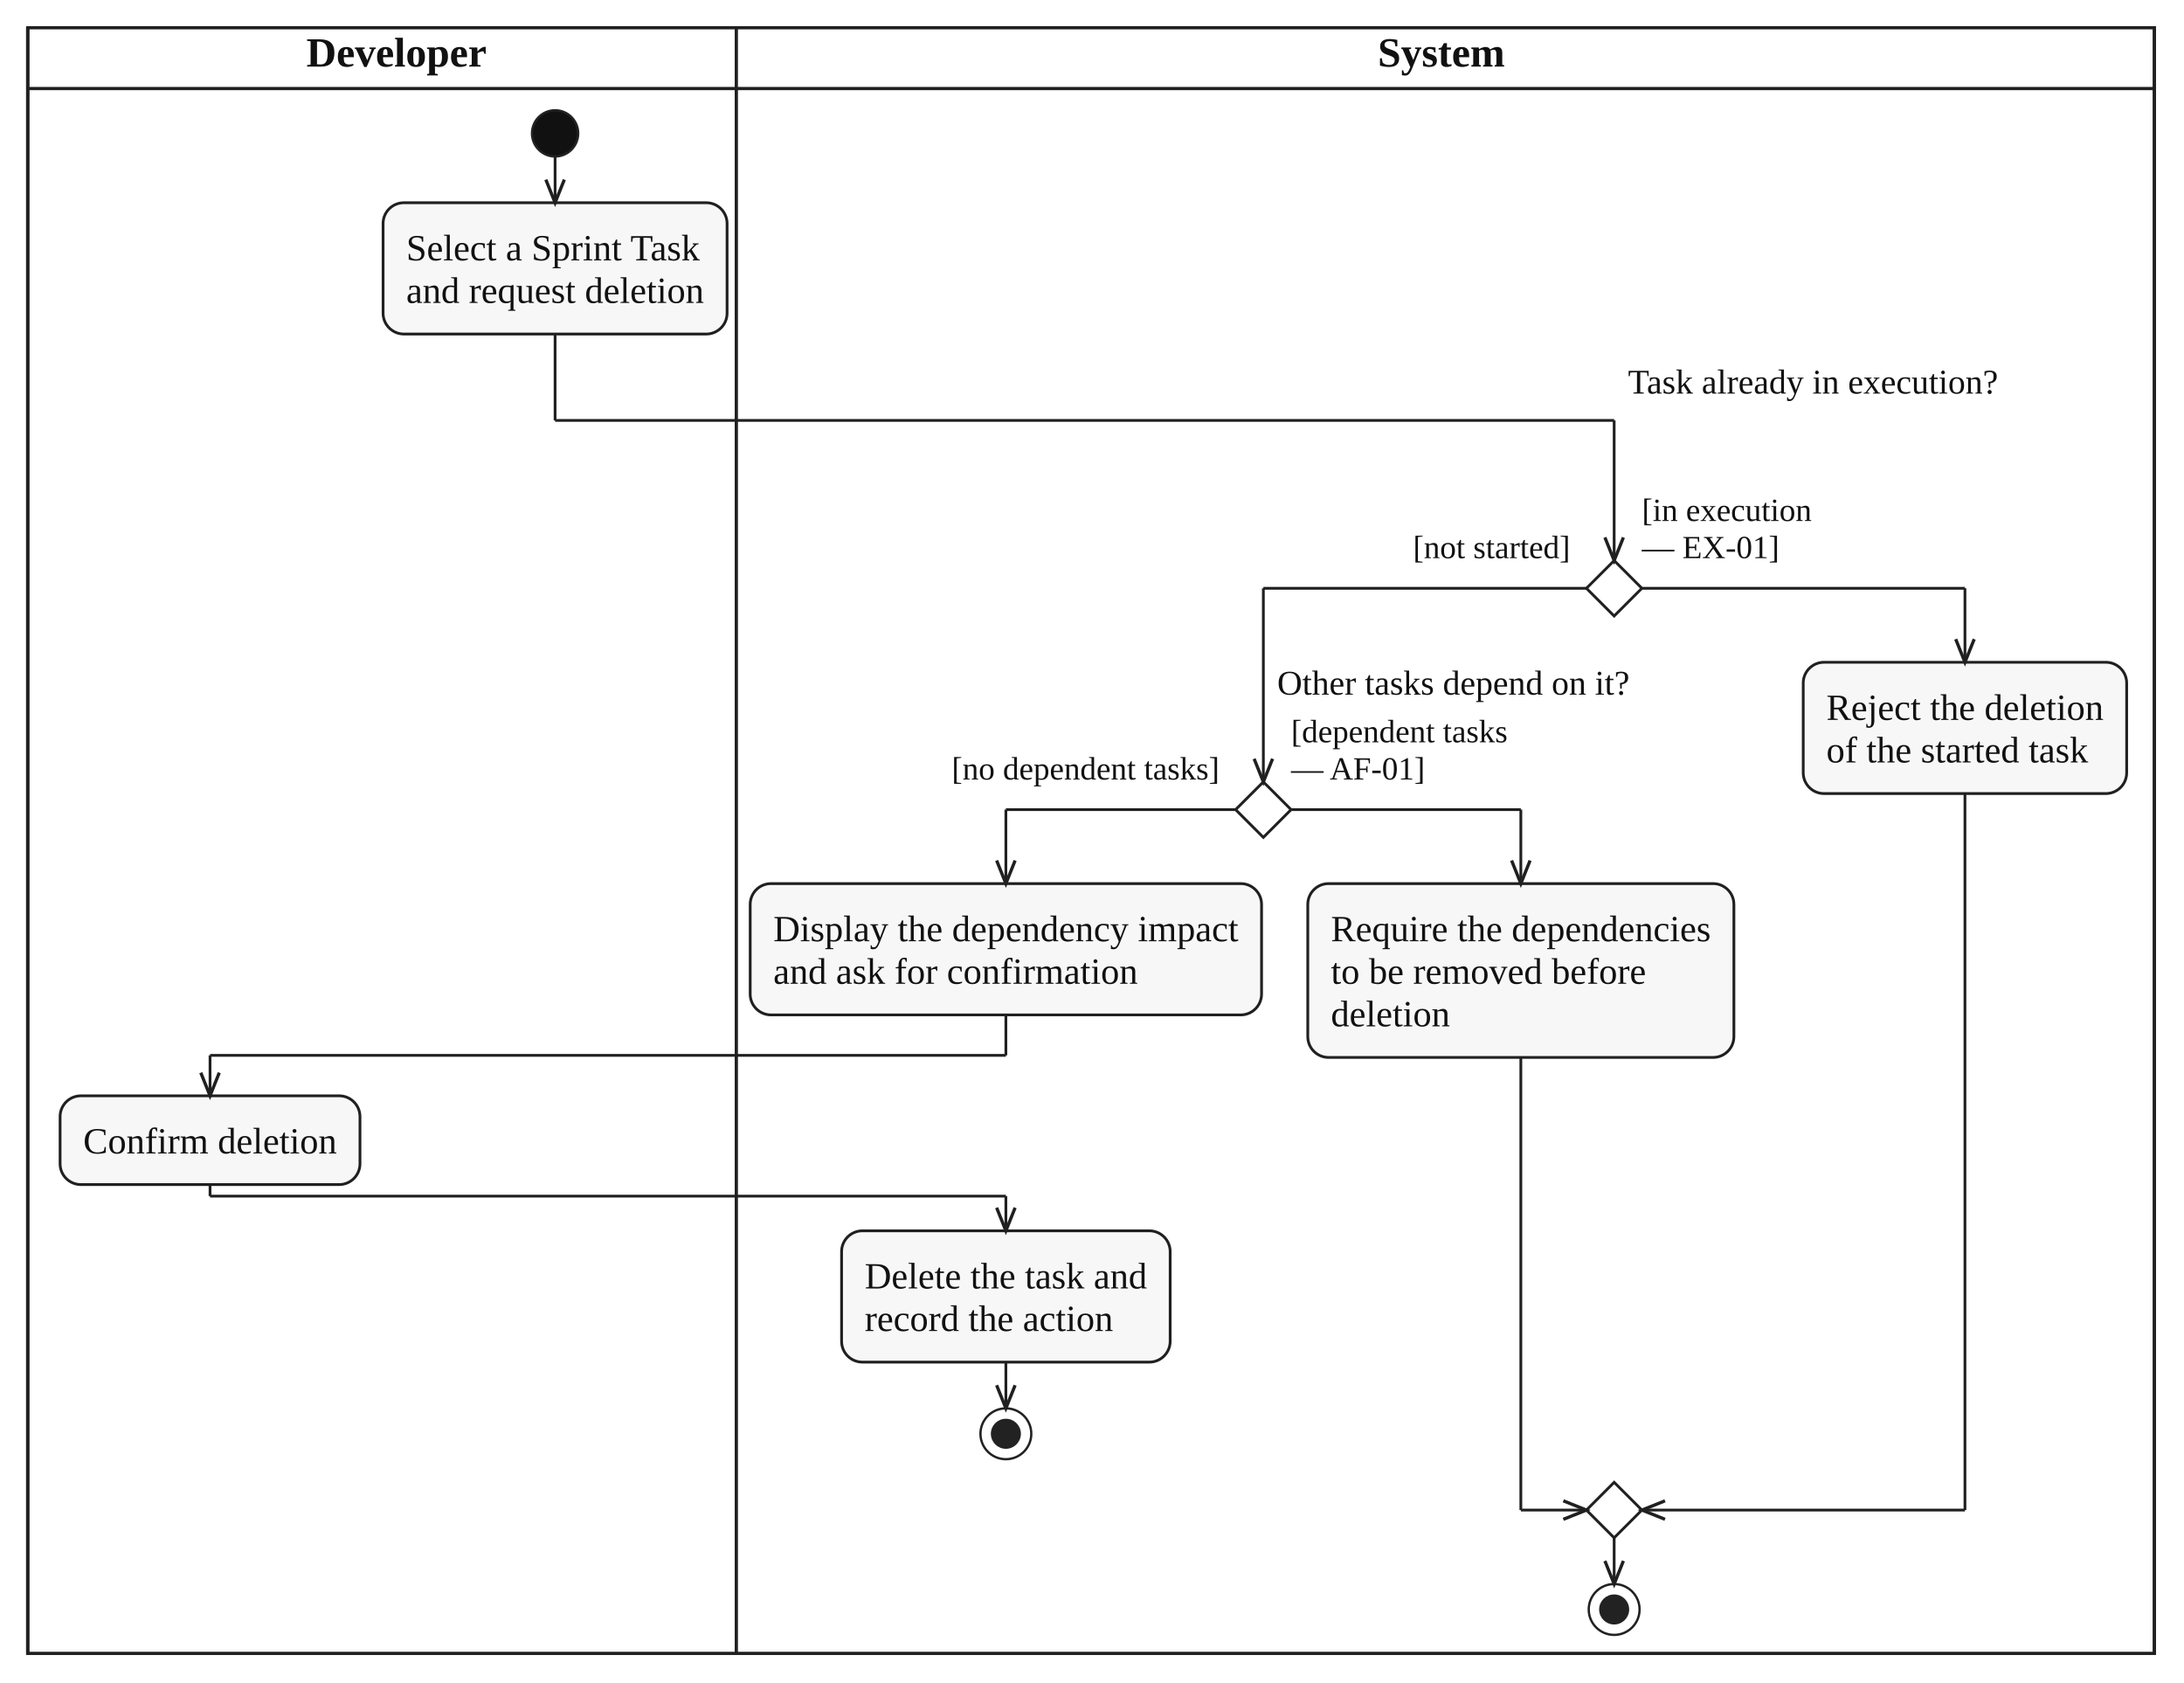
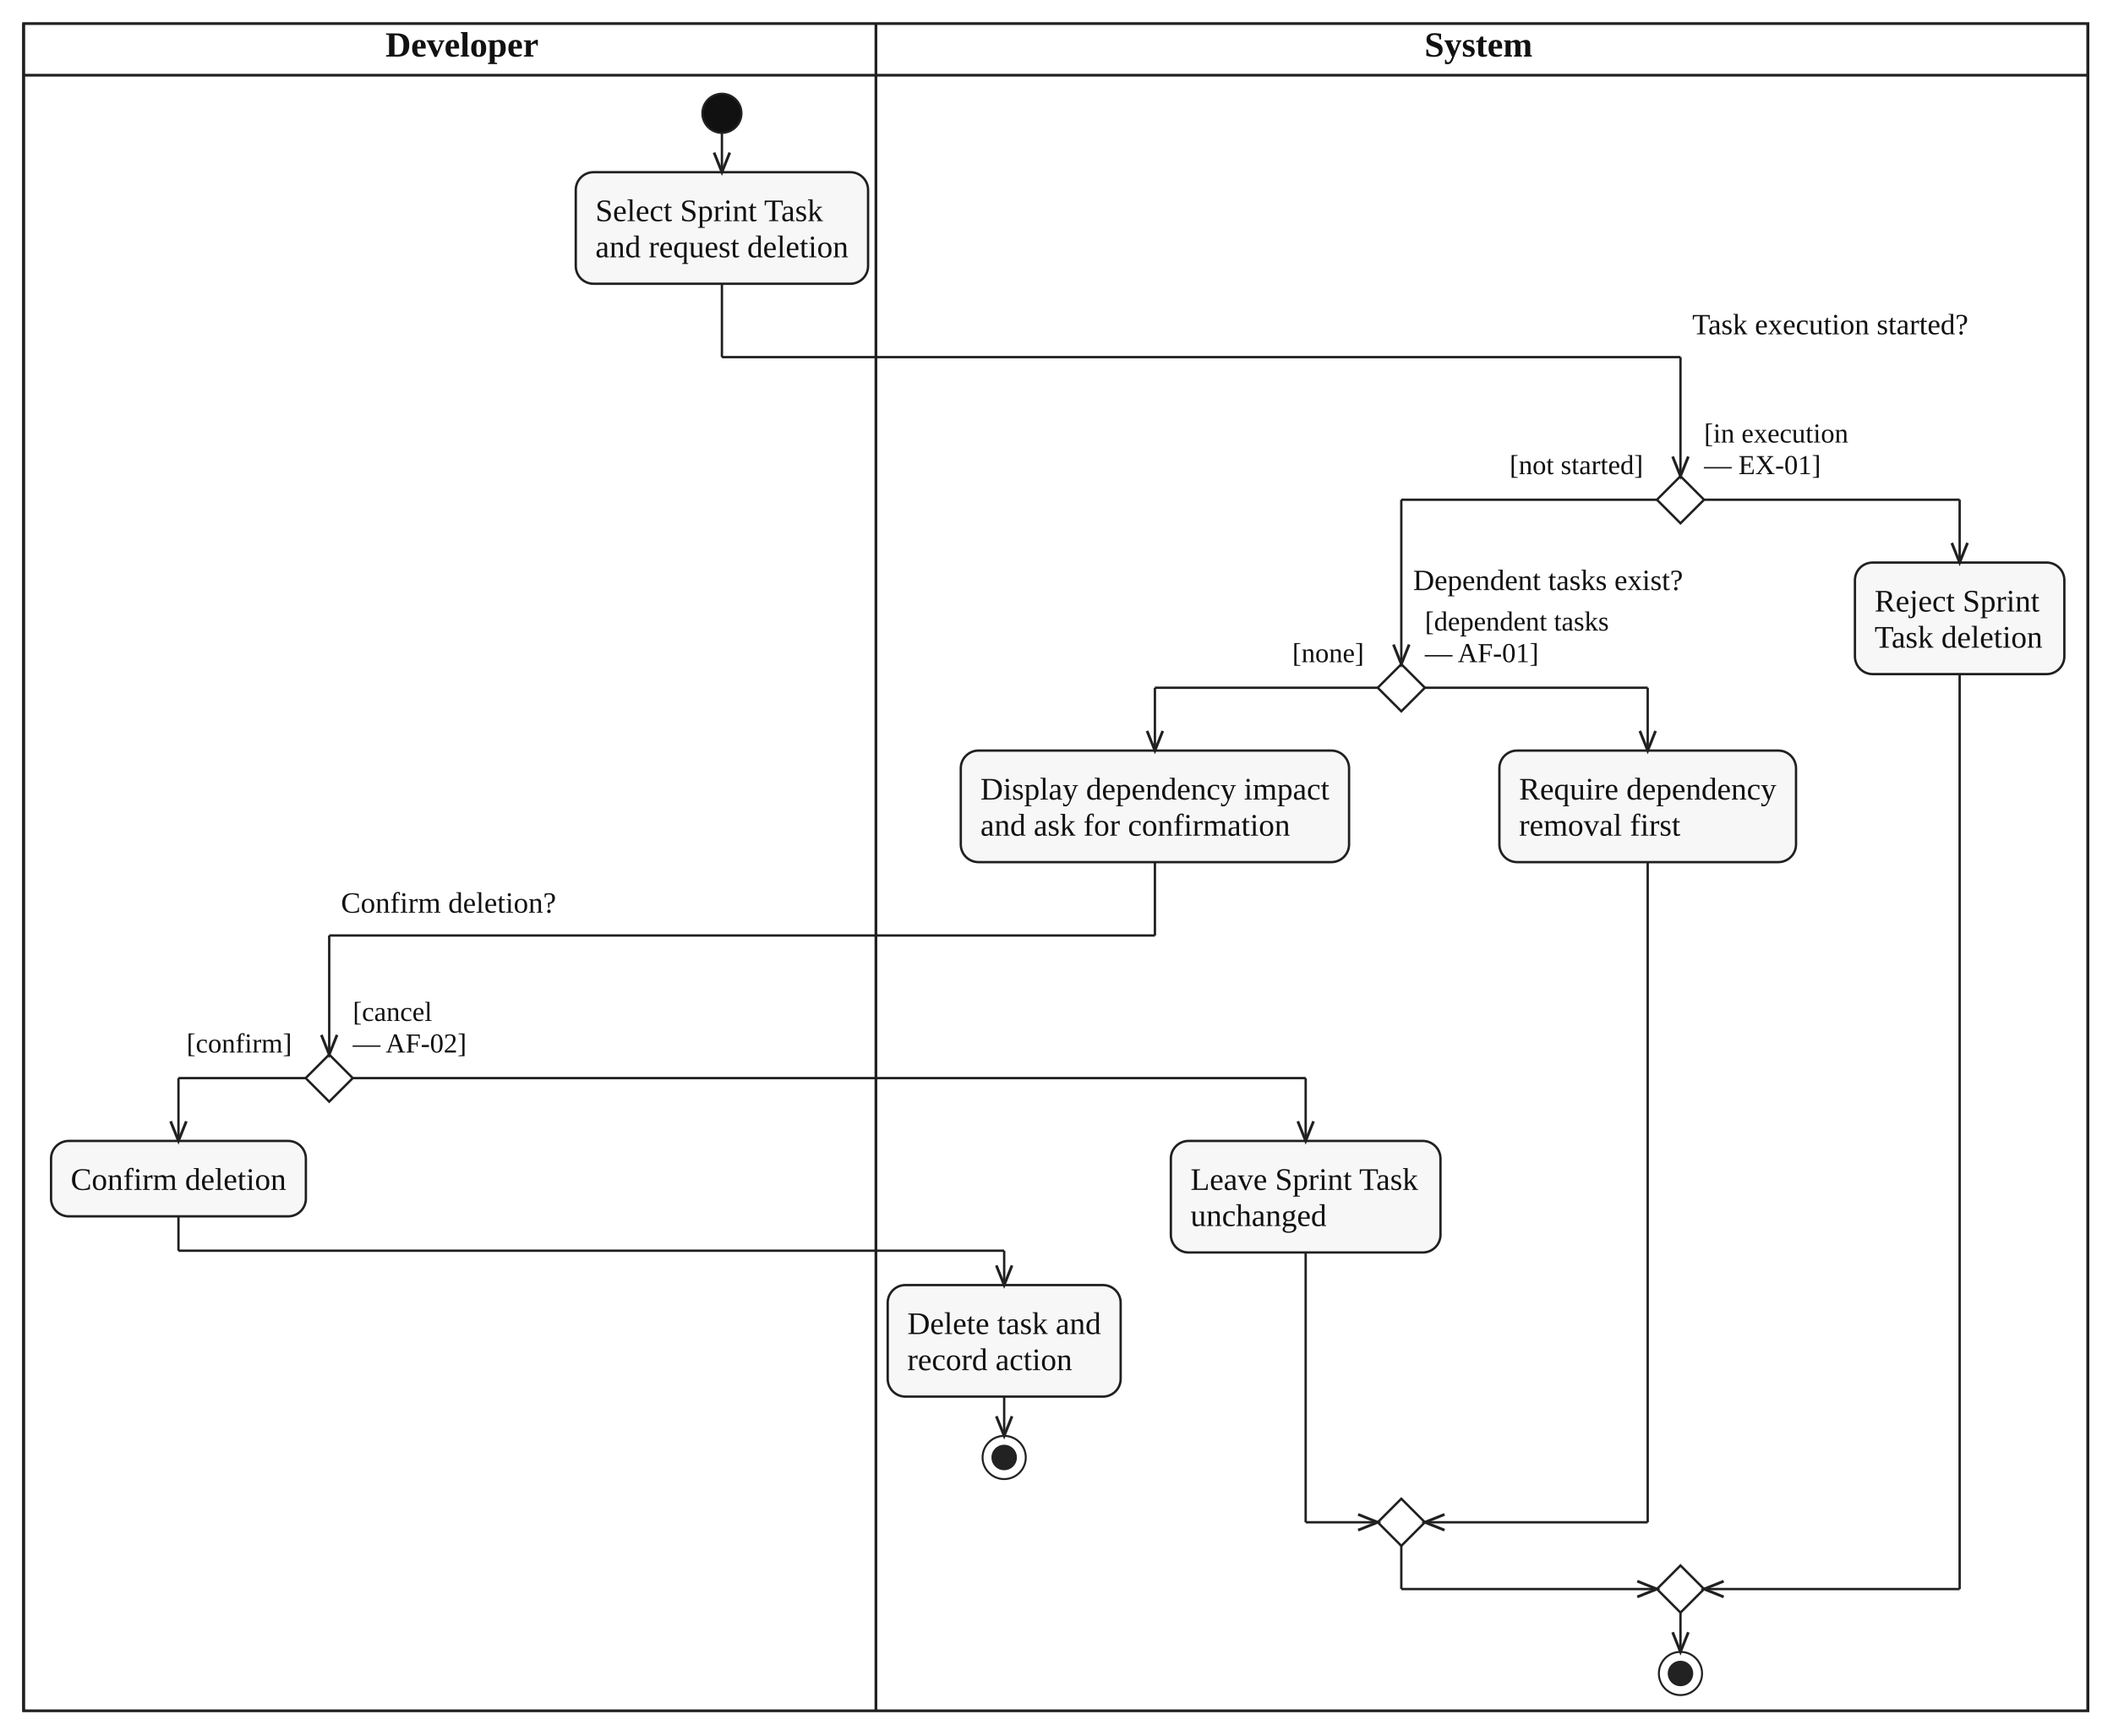
- <svg xmlns="http://www.w3.org/2000/svg" contentStyleType="text/css" height="728px" preserveAspectRatio="none" style="width:945px;height:728px;background:#FFFFFF;" version="1.1" viewBox="-5 0.394 945 728" width="945px" zoomAndPan="magnify" data-pres-formatted="1">
-   <rect id="pres-background" x="-5" y="0.394" width="945" height="728" fill="#FFFFFF" stroke="none" />
+ <svg xmlns="http://www.w3.org/2000/svg" contentStyleType="text/css" height="884px" preserveAspectRatio="none" style="width:1076px;height:884px;background:#FFFFFF;" version="1.1" viewBox="-5 0.394 1076 884" width="1076px" zoomAndPan="magnify" data-pres-formatted="1">
+   <rect id="pres-background" x="-5" y="0.394" width="1076" height="884" fill="#FFFFFF" stroke="none" />
  <defs />
  <g>
-     <rect fill="#FFFFFF" height="30.698" style="stroke:#FFFFFF;stroke-width:1.0;" width="905.445" x="15" y="12.394" />
-     <ellipse cx="235.18" cy="58.092" fill="#111111" rx="10" ry="10" style="stroke:#222222;stroke-width:1.0;" />
-     <rect fill="#F7F7F7" height="56.797" rx="9" ry="9" style="stroke:#202020;stroke-width:1.2;" width="148.844" x="160.758" y="88.092" />
-     <text fill="#111111" font-family="Times New Roman" font-size="16" lengthAdjust="spacing" textLength="128.414" x="170.758" y="113.029">Select a Sprint Task</text>
-     <text fill="#111111" font-family="Times New Roman" font-size="16" lengthAdjust="spacing" textLength="128.844" x="170.758" y="131.428">and request deletion</text>
-     <rect fill="#F7F7F7" height="38.398" rx="9" ry="9" style="stroke:#202020;stroke-width:1.2;" width="129.758" x="21" y="474.418" />
-     <text fill="#111111" font-family="Times New Roman" font-size="16" lengthAdjust="spacing" textLength="109.758" x="31" y="499.356">Confirm deletion</text>
-     <line style="stroke:#202020;stroke-width:1.4;" x1="7" x2="7" y1="12.394" y2="715.614" />
-     <polygon fill="#FFFFFF" points="693.432,242.876,705.432,254.876,693.432,266.876,681.432,254.876,693.432,242.876" style="stroke:#202020;stroke-width:1.2;" />
-     <text fill="#111111" font-family="Times New Roman" font-size="15" lengthAdjust="spacing" textLength="161.177" x="699.432" y="170.637">Task already in execution?</text>
-     <text fill="#111111" font-family="Times New Roman" font-size="15" lengthAdjust="spacing" textLength="3.75" x="699.432" y="187.886"> </text>
-     <text fill="#111111" font-family="Times New Roman" font-size="15" lengthAdjust="spacing" textLength="3.75" x="699.432" y="205.134"> </text>
-     <text fill="#111111" font-family="Times New Roman" font-size="15" lengthAdjust="spacing" textLength="3.75" x="699.432" y="222.383"> </text>
-     <text fill="#111111" font-family="Times New Roman" font-size="15" lengthAdjust="spacing" textLength="3.75" x="699.432" y="239.631"> </text>
-     <text fill="#111111" font-family="Times New Roman" font-size="14" lengthAdjust="spacing" textLength="75.031" x="606.4" y="241.848">[not started]  </text>
-     <text fill="#111111" font-family="Times New Roman" font-size="6" lengthAdjust="spacing" textLength="1.5" x="606.4" y="250.477"> </text>
-     <text fill="#111111" font-family="Times New Roman" font-size="14" lengthAdjust="spacing" textLength="80.473" x="705.432" y="225.749">  [in execution</text>
-     <text fill="#111111" font-family="Times New Roman" font-size="14" lengthAdjust="spacing" textLength="66.486" x="705.432" y="241.848">  — EX-01]</text>
-     <text fill="#111111" font-family="Times New Roman" font-size="6" lengthAdjust="spacing" textLength="1.5" x="705.432" y="250.477"> </text>
-     <polygon fill="#FFFFFF" points="541.644,338.622,553.644,350.622,541.644,362.622,529.644,350.622,541.644,338.622" style="stroke:#202020;stroke-width:1.2;" />
-     <text fill="#111111" font-family="Times New Roman" font-size="15" lengthAdjust="spacing" textLength="152.461" x="547.644" y="300.88">Other tasks depend on it?</text>
-     <text fill="#111111" font-family="Times New Roman" font-size="15" lengthAdjust="spacing" textLength="3.75" x="547.644" y="318.128"> </text>
-     <text fill="#111111" font-family="Times New Roman" font-size="15" lengthAdjust="spacing" textLength="3.75" x="547.644" y="335.377"> </text>
-     <text fill="#111111" font-family="Times New Roman" font-size="14" lengthAdjust="spacing" textLength="122.856" x="406.789" y="337.593">[no dependent tasks]  </text>
-     <text fill="#111111" font-family="Times New Roman" font-size="6" lengthAdjust="spacing" textLength="1.5" x="406.789" y="346.223"> </text>
-     <text fill="#111111" font-family="Times New Roman" font-size="14" lengthAdjust="spacing" textLength="100.693" x="553.644" y="321.495">  [dependent tasks</text>
-     <text fill="#111111" font-family="Times New Roman" font-size="14" lengthAdjust="spacing" textLength="65.721" x="553.644" y="337.593">  — AF-01]</text>
-     <text fill="#111111" font-family="Times New Roman" font-size="6" lengthAdjust="spacing" textLength="1.5" x="553.644" y="346.223"> </text>
-     <rect fill="#F7F7F7" height="56.797" rx="9" ry="9" style="stroke:#202020;stroke-width:1.2;" width="221.266" x="319.602" y="382.622" />
-     <text fill="#111111" font-family="Times New Roman" font-size="16" lengthAdjust="spacing" textLength="201.266" x="329.602" y="407.559">Display the dependency impact</text>
-     <text fill="#111111" font-family="Times New Roman" font-size="16" lengthAdjust="spacing" textLength="157.727" x="329.602" y="425.957">and ask for confirmation</text>
-     <rect fill="#F7F7F7" height="56.797" rx="9" ry="9" style="stroke:#202020;stroke-width:1.2;" width="142.172" x="359.148" y="532.817" />
-     <text fill="#111111" font-family="Times New Roman" font-size="16" lengthAdjust="spacing" textLength="122.172" x="369.148" y="557.754">Delete the task and</text>
-     <text fill="#111111" font-family="Times New Roman" font-size="16" lengthAdjust="spacing" textLength="107.5" x="369.148" y="576.153">record the action</text>
-     <ellipse cx="430.234" cy="620.614" fill="none" rx="11" ry="11" style="stroke:#222222;stroke-width:1.0;" />
-     <ellipse cx="430.234" cy="620.614" fill="#222222" rx="6" ry="6" style="stroke:#222222;stroke-width:1.0;" />
-     <rect fill="#F7F7F7" height="75.195" rx="9" ry="9" style="stroke:#202020;stroke-width:1.2;" width="184.375" x="560.867" y="382.622" />
-     <text fill="#111111" font-family="Times New Roman" font-size="16" lengthAdjust="spacing" textLength="164.375" x="570.867" y="407.559">Require the dependencies</text>
-     <text fill="#111111" font-family="Times New Roman" font-size="16" lengthAdjust="spacing" textLength="136.383" x="570.867" y="425.957">to be removed before</text>
-     <text fill="#111111" font-family="Times New Roman" font-size="16" lengthAdjust="spacing" textLength="51.539" x="570.867" y="444.356">deletion</text>
-     <rect fill="#F7F7F7" height="56.797" rx="9" ry="9" style="stroke:#202020;stroke-width:1.2;" width="139.953" x="775.242" y="286.876" />
-     <text fill="#111111" font-family="Times New Roman" font-size="16" lengthAdjust="spacing" textLength="119.953" x="785.242" y="311.813">Reject the deletion</text>
-     <text fill="#111111" font-family="Times New Roman" font-size="16" lengthAdjust="spacing" textLength="113.297" x="785.242" y="330.212">of the started task</text>
-     <polygon fill="#FFFFFF" points="693.432,641.614,705.432,653.614,693.432,665.614,681.432,653.614,693.432,641.614" style="stroke:#202020;stroke-width:1.2;" />
-     <ellipse cx="693.432" cy="696.614" fill="none" rx="11" ry="11" style="stroke:#222222;stroke-width:1.0;" />
-     <ellipse cx="693.432" cy="696.614" fill="#222222" rx="6" ry="6" style="stroke:#222222;stroke-width:1.0;" />
-     <line style="stroke:#202020;stroke-width:1.4;" x1="313.602" x2="313.602" y1="12.394" y2="715.614" />
-     <line style="stroke:#202020;stroke-width:1.4;" x1="927.195" x2="927.195" y1="12.394" y2="715.614" />
-     <line style="stroke:#202020;stroke-width:1.2;" x1="235.18" x2="235.18" y1="68.092" y2="88.092" />
-     <polyline points="231.18,78.092 235.18,88.092 239.18,78.092" fill="none" stroke="#202020" stroke-width="1.4" stroke-linejoin="miter" stroke-linecap="butt" class="open-arrowhead" />
-     <line style="stroke:#202020;stroke-width:1.2;" x1="430.234" x2="430.234" y1="589.614" y2="609.614" />
-     <polyline points="426.234,599.614 430.234,609.614 434.234,599.614" fill="none" stroke="#202020" stroke-width="1.4" stroke-linejoin="miter" stroke-linecap="butt" class="open-arrowhead" />
-     <line style="stroke:#202020;stroke-width:1.2;" x1="529.644" x2="430.234" y1="350.622" y2="350.622" />
-     <line style="stroke:#202020;stroke-width:1.2;" x1="430.234" x2="430.234" y1="350.622" y2="382.622" />
-     <polyline points="426.234,372.622 430.234,382.622 434.234,372.622" fill="none" stroke="#202020" stroke-width="1.4" stroke-linejoin="miter" stroke-linecap="butt" class="open-arrowhead" />
-     <line style="stroke:#202020;stroke-width:1.2;" x1="553.644" x2="653.055" y1="350.622" y2="350.622" />
-     <line style="stroke:#202020;stroke-width:1.2;" x1="653.055" x2="653.055" y1="350.622" y2="382.622" />
-     <polyline points="649.055,372.622 653.055,382.622 657.055,372.622" fill="none" stroke="#202020" stroke-width="1.4" stroke-linejoin="miter" stroke-linecap="butt" class="open-arrowhead" />
-     <line style="stroke:#202020;stroke-width:1.2;" x1="653.055" x2="653.055" y1="457.817" y2="653.614" />
-     <line style="stroke:#202020;stroke-width:1.2;" x1="653.055" x2="681.432" y1="653.614" y2="653.614" />
-     <polyline points="671.432,649.614 681.432,653.614 671.432,657.614" fill="none" stroke="#202020" stroke-width="1.4" stroke-linejoin="miter" stroke-linecap="butt" class="open-arrowhead" />
-     <line style="stroke:#202020;stroke-width:1.2;" x1="681.432" x2="541.644" y1="254.876" y2="254.876" />
-     <line style="stroke:#202020;stroke-width:1.2;" x1="541.644" x2="541.644" y1="254.876" y2="338.622" />
-     <polyline points="537.644,328.622 541.644,338.622 545.644,328.622" fill="none" stroke="#202020" stroke-width="1.4" stroke-linejoin="miter" stroke-linecap="butt" class="open-arrowhead" />
-     <line style="stroke:#202020;stroke-width:1.2;" x1="705.432" x2="845.219" y1="254.876" y2="254.876" />
-     <line style="stroke:#202020;stroke-width:1.2;" x1="845.219" x2="845.219" y1="254.876" y2="286.876" />
-     <polyline points="841.219,276.876 845.219,286.876 849.219,276.876" fill="none" stroke="#202020" stroke-width="1.4" stroke-linejoin="miter" stroke-linecap="butt" class="open-arrowhead" />
-     <line style="stroke:#202020;stroke-width:1.2;" x1="845.219" x2="845.219" y1="343.673" y2="653.614" />
-     <line style="stroke:#202020;stroke-width:1.2;" x1="845.219" x2="705.432" y1="653.614" y2="653.614" />
-     <polyline points="715.432,649.614 705.432,653.614 715.432,657.614" fill="none" stroke="#202020" stroke-width="1.4" stroke-linejoin="miter" stroke-linecap="butt" class="open-arrowhead" />
-     <line style="stroke:#202020;stroke-width:1.2;" x1="693.432" x2="693.432" y1="665.614" y2="685.614" />
-     <polyline points="689.432,675.614 693.432,685.614 697.432,675.614" fill="none" stroke="#202020" stroke-width="1.4" stroke-linejoin="miter" stroke-linecap="butt" class="open-arrowhead" />
-     <line style="stroke:#202020;stroke-width:1.2;" x1="430.234" x2="430.234" y1="439.418" y2="456.918" />
-     <line style="stroke:#202020;stroke-width:1.2;" x1="430.234" x2="85.879" y1="456.918" y2="456.918" />
-     <line style="stroke:#202020;stroke-width:1.2;" x1="85.879" x2="85.879" y1="456.918" y2="474.418" />
-     <polyline points="81.879,464.418 85.879,474.418 89.879,464.418" fill="none" stroke="#202020" stroke-width="1.4" stroke-linejoin="miter" stroke-linecap="butt" class="open-arrowhead" />
-     <line style="stroke:#202020;stroke-width:1.2;" x1="85.879" x2="85.879" y1="512.817" y2="517.817" />
-     <line style="stroke:#202020;stroke-width:1.2;" x1="85.879" x2="430.234" y1="517.817" y2="517.817" />
-     <line style="stroke:#202020;stroke-width:1.2;" x1="430.234" x2="430.234" y1="517.817" y2="532.817" />
-     <polyline points="426.234,522.817 430.234,532.817 434.234,522.817" fill="none" stroke="#202020" stroke-width="1.4" stroke-linejoin="miter" stroke-linecap="butt" class="open-arrowhead" />
-     <line style="stroke:#202020;stroke-width:1.2;" x1="235.18" x2="235.18" y1="144.889" y2="182.255" />
-     <line style="stroke:#202020;stroke-width:1.2;" x1="235.18" x2="693.432" y1="182.255" y2="182.255" />
-     <line style="stroke:#202020;stroke-width:1.2;" x1="693.432" x2="693.432" y1="182.255" y2="242.876" />
-     <polyline points="689.432,232.876 693.432,242.876 697.432,232.876" fill="none" stroke="#202020" stroke-width="1.4" stroke-linejoin="miter" stroke-linecap="butt" class="open-arrowhead" />
-     <text fill="#111111" font-family="Times New Roman" font-size="18" font-weight="bold" lengthAdjust="spacing" textLength="77.968" x="127.567" y="29.198">Developer</text>
-     <text fill="#111111" font-family="Times New Roman" font-size="7" font-weight="bold" lengthAdjust="spacing" textLength="1.75" x="123.067" y="39.627"> </text>
-     <text fill="#111111" font-family="Times New Roman" font-size="18" font-weight="bold" lengthAdjust="spacing" textLength="54.993" x="591.152" y="29.198">System</text>
-     <text fill="#111111" font-family="Times New Roman" font-size="7" font-weight="bold" lengthAdjust="spacing" textLength="1.75" x="586.652" y="39.627"> </text>
+     <rect fill="#FFFFFF" height="30.698" style="stroke:#FFFFFF;stroke-width:1.0;" width="1036.476" x="15" y="12.394" />
+     <ellipse cx="362.62" cy="58.092" fill="#111111" rx="10" ry="10" style="stroke:#222222;stroke-width:1.0;" />
+     <rect fill="#F7F7F7" height="56.797" rx="9" ry="9" style="stroke:#202020;stroke-width:1.2;" width="148.844" x="288.198" y="88.092" />
+     <text fill="#111111" font-family="Times New Roman" font-size="16" lengthAdjust="spacing" textLength="117.312" x="298.198" y="113.029">Select Sprint Task</text>
+     <text fill="#111111" font-family="Times New Roman" font-size="16" lengthAdjust="spacing" textLength="128.844" x="298.198" y="131.428">and request deletion</text>
+     <polygon fill="#FFFFFF" points="162.643,537.406,174.643,549.406,162.643,561.406,150.643,549.406,162.643,537.406" style="stroke:#202020;stroke-width:1.2;" />
+     <text fill="#111111" font-family="Times New Roman" font-size="15" lengthAdjust="spacing" textLength="109.556" x="168.643" y="465.167">Confirm deletion?</text>
+     <text fill="#111111" font-family="Times New Roman" font-size="15" lengthAdjust="spacing" textLength="3.75" x="168.643" y="482.416"> </text>
+     <text fill="#111111" font-family="Times New Roman" font-size="15" lengthAdjust="spacing" textLength="3.75" x="168.643" y="499.664"> </text>
+     <text fill="#111111" font-family="Times New Roman" font-size="15" lengthAdjust="spacing" textLength="3.75" x="168.643" y="516.913"> </text>
+     <text fill="#111111" font-family="Times New Roman" font-size="15" lengthAdjust="spacing" textLength="3.75" x="168.643" y="534.161"> </text>
+     <text fill="#111111" font-family="Times New Roman" font-size="14" lengthAdjust="spacing" textLength="60.642" x="90.001" y="536.377">[confirm]  </text>
+     <text fill="#111111" font-family="Times New Roman" font-size="6" lengthAdjust="spacing" textLength="1.5" x="90.001" y="545.007"> </text>
+     <text fill="#111111" font-family="Times New Roman" font-size="14" lengthAdjust="spacing" textLength="47.407" x="174.643" y="520.279">  [cancel</text>
+     <text fill="#111111" font-family="Times New Roman" font-size="14" lengthAdjust="spacing" textLength="65.721" x="174.643" y="536.377">  — AF-02]</text>
+     <text fill="#111111" font-family="Times New Roman" font-size="6" lengthAdjust="spacing" textLength="1.5" x="174.643" y="545.007"> </text>
+     <rect fill="#F7F7F7" height="38.398" rx="9" ry="9" style="stroke:#202020;stroke-width:1.2;" width="129.758" x="21" y="581.406" />
+     <text fill="#111111" font-family="Times New Roman" font-size="16" lengthAdjust="spacing" textLength="109.758" x="31" y="606.343">Confirm deletion</text>
+     <line style="stroke:#202020;stroke-width:1.4;" x1="7" x2="7" y1="12.394" y2="871.601" />
+     <polygon fill="#FFFFFF" points="850.747,242.876,862.747,254.876,850.747,266.876,838.747,254.876,850.747,242.876" style="stroke:#202020;stroke-width:1.2;" />
+     <text fill="#111111" font-family="Times New Roman" font-size="15" lengthAdjust="spacing" textLength="141.606" x="856.747" y="170.637">Task execution started?</text>
+     <text fill="#111111" font-family="Times New Roman" font-size="15" lengthAdjust="spacing" textLength="3.75" x="856.747" y="187.886"> </text>
+     <text fill="#111111" font-family="Times New Roman" font-size="15" lengthAdjust="spacing" textLength="3.75" x="856.747" y="205.134"> </text>
+     <text fill="#111111" font-family="Times New Roman" font-size="15" lengthAdjust="spacing" textLength="3.75" x="856.747" y="222.383"> </text>
+     <text fill="#111111" font-family="Times New Roman" font-size="15" lengthAdjust="spacing" textLength="3.75" x="856.747" y="239.631"> </text>
+     <text fill="#111111" font-family="Times New Roman" font-size="14" lengthAdjust="spacing" textLength="75.031" x="763.715" y="241.848">[not started]  </text>
+     <text fill="#111111" font-family="Times New Roman" font-size="6" lengthAdjust="spacing" textLength="1.5" x="763.715" y="250.477"> </text>
+     <text fill="#111111" font-family="Times New Roman" font-size="14" lengthAdjust="spacing" textLength="80.473" x="862.747" y="225.749">  [in execution</text>
+     <text fill="#111111" font-family="Times New Roman" font-size="14" lengthAdjust="spacing" textLength="66.486" x="862.747" y="241.848">  — EX-01]</text>
+     <text fill="#111111" font-family="Times New Roman" font-size="6" lengthAdjust="spacing" textLength="1.5" x="862.747" y="250.477"> </text>
+     <polygon fill="#FFFFFF" points="708.588,338.622,720.588,350.622,708.588,362.622,696.588,350.622,708.588,338.622" style="stroke:#202020;stroke-width:1.2;" />
+     <text fill="#111111" font-family="Times New Roman" font-size="15" lengthAdjust="spacing" textLength="137.461" x="714.588" y="300.88">Dependent tasks exist?</text>
+     <text fill="#111111" font-family="Times New Roman" font-size="15" lengthAdjust="spacing" textLength="3.75" x="714.588" y="318.128"> </text>
+     <text fill="#111111" font-family="Times New Roman" font-size="15" lengthAdjust="spacing" textLength="3.75" x="714.588" y="335.377"> </text>
+     <text fill="#111111" font-family="Times New Roman" font-size="14" lengthAdjust="spacing" textLength="43.538" x="653.05" y="337.593">[none]  </text>
+     <text fill="#111111" font-family="Times New Roman" font-size="6" lengthAdjust="spacing" textLength="1.5" x="653.05" y="346.223"> </text>
+     <text fill="#111111" font-family="Times New Roman" font-size="14" lengthAdjust="spacing" textLength="100.693" x="720.588" y="321.495">  [dependent tasks</text>
+     <text fill="#111111" font-family="Times New Roman" font-size="14" lengthAdjust="spacing" textLength="65.721" x="720.588" y="337.593">  — AF-01]</text>
+     <text fill="#111111" font-family="Times New Roman" font-size="6" lengthAdjust="spacing" textLength="1.5" x="720.588" y="346.223"> </text>
+     <rect fill="#F7F7F7" height="56.797" rx="9" ry="9" style="stroke:#202020;stroke-width:1.2;" width="197.719" x="484.259" y="382.622" />
+     <text fill="#111111" font-family="Times New Roman" font-size="16" lengthAdjust="spacing" textLength="177.719" x="494.259" y="407.559">Display dependency impact</text>
+     <text fill="#111111" font-family="Times New Roman" font-size="16" lengthAdjust="spacing" textLength="157.727" x="494.259" y="425.957">and ask for confirmation</text>
+     <rect fill="#F7F7F7" height="56.797" rx="9" ry="9" style="stroke:#202020;stroke-width:1.2;" width="118.625" x="447.042" y="654.804" />
+     <text fill="#111111" font-family="Times New Roman" font-size="16" lengthAdjust="spacing" textLength="98.625" x="457.042" y="679.742">Delete task and</text>
+     <text fill="#111111" font-family="Times New Roman" font-size="16" lengthAdjust="spacing" textLength="83.953" x="457.042" y="698.14">record action</text>
+     <ellipse cx="506.354" cy="742.601" fill="none" rx="11" ry="11" style="stroke:#222222;stroke-width:1.0;" />
+     <ellipse cx="506.354" cy="742.601" fill="#222222" rx="6" ry="6" style="stroke:#222222;stroke-width:1.0;" />
+     <rect fill="#F7F7F7" height="56.797" rx="9" ry="9" style="stroke:#202020;stroke-width:1.2;" width="137.297" x="591.233" y="581.406" />
+     <text fill="#111111" font-family="Times New Roman" font-size="16" lengthAdjust="spacing" textLength="117.297" x="601.233" y="606.343">Leave Sprint Task</text>
+     <text fill="#111111" font-family="Times New Roman" font-size="16" lengthAdjust="spacing" textLength="69.305" x="601.233" y="624.742">unchanged</text>
+     <rect fill="#F7F7F7" height="56.797" rx="9" ry="9" style="stroke:#202020;stroke-width:1.2;" width="151.055" x="758.53" y="382.622" />
+     <text fill="#111111" font-family="Times New Roman" font-size="16" lengthAdjust="spacing" textLength="131.055" x="768.53" y="407.559">Require dependency</text>
+     <text fill="#111111" font-family="Times New Roman" font-size="16" lengthAdjust="spacing" textLength="82.195" x="768.53" y="425.957">removal first</text>
+     <polygon fill="#FFFFFF" points="708.588,763.601,720.588,775.601,708.588,787.601,696.588,775.601,708.588,763.601" style="stroke:#202020;stroke-width:1.2;" />
+     <rect fill="#F7F7F7" height="56.797" rx="9" ry="9" style="stroke:#202020;stroke-width:1.2;" width="106.641" x="939.585" y="286.876" />
+     <text fill="#111111" font-family="Times New Roman" font-size="16" lengthAdjust="spacing" textLength="83.984" x="949.585" y="311.813">Reject Sprint</text>
+     <text fill="#111111" font-family="Times New Roman" font-size="16" lengthAdjust="spacing" textLength="86.641" x="949.585" y="330.212">Task deletion</text>
+     <polygon fill="#FFFFFF" points="850.747,797.601,862.747,809.601,850.747,821.601,838.747,809.601,850.747,797.601" style="stroke:#202020;stroke-width:1.2;" />
+     <ellipse cx="850.747" cy="852.601" fill="none" rx="11" ry="11" style="stroke:#222222;stroke-width:1.0;" />
+     <ellipse cx="850.747" cy="852.601" fill="#222222" rx="6" ry="6" style="stroke:#222222;stroke-width:1.0;" />
+     <line style="stroke:#202020;stroke-width:1.4;" x1="441.042" x2="441.042" y1="12.394" y2="871.601" />
+     <line style="stroke:#202020;stroke-width:1.4;" x1="1058.226" x2="1058.226" y1="12.394" y2="871.601" />
+     <line style="stroke:#202020;stroke-width:1.2;" x1="362.62" x2="362.62" y1="68.092" y2="88.092" />
+     <polyline points="358.62,78.092 362.62,88.092 366.62,78.092" fill="none" stroke="#202020" stroke-width="1.4" stroke-linejoin="miter" stroke-linecap="butt" class="open-arrowhead" />
+     <line style="stroke:#202020;stroke-width:1.2;" x1="150.643" x2="85.879" y1="549.406" y2="549.406" />
+     <line style="stroke:#202020;stroke-width:1.2;" x1="85.879" x2="85.879" y1="549.406" y2="581.406" />
+     <polyline points="81.879,571.406 85.879,581.406 89.879,571.406" fill="none" stroke="#202020" stroke-width="1.4" stroke-linejoin="miter" stroke-linecap="butt" class="open-arrowhead" />
+     <line style="stroke:#202020;stroke-width:1.2;" x1="506.354" x2="506.354" y1="711.601" y2="731.601" />
+     <polyline points="502.354,721.601 506.354,731.601 510.354,721.601" fill="none" stroke="#202020" stroke-width="1.4" stroke-linejoin="miter" stroke-linecap="butt" class="open-arrowhead" />
+     <line style="stroke:#202020;stroke-width:1.2;" x1="696.588" x2="583.118" y1="350.622" y2="350.622" />
+     <line style="stroke:#202020;stroke-width:1.2;" x1="583.118" x2="583.118" y1="350.622" y2="382.622" />
+     <polyline points="579.118,372.622 583.118,382.622 587.118,372.622" fill="none" stroke="#202020" stroke-width="1.4" stroke-linejoin="miter" stroke-linecap="butt" class="open-arrowhead" />
+     <line style="stroke:#202020;stroke-width:1.2;" x1="720.588" x2="834.058" y1="350.622" y2="350.622" />
+     <line style="stroke:#202020;stroke-width:1.2;" x1="834.058" x2="834.058" y1="350.622" y2="382.622" />
+     <polyline points="830.058,372.622 834.058,382.622 838.058,372.622" fill="none" stroke="#202020" stroke-width="1.4" stroke-linejoin="miter" stroke-linecap="butt" class="open-arrowhead" />
+     <line style="stroke:#202020;stroke-width:1.2;" x1="834.058" x2="834.058" y1="439.418" y2="775.601" />
+     <line style="stroke:#202020;stroke-width:1.2;" x1="834.058" x2="720.588" y1="775.601" y2="775.601" />
+     <polyline points="730.588,771.601 720.588,775.601 730.588,779.601" fill="none" stroke="#202020" stroke-width="1.4" stroke-linejoin="miter" stroke-linecap="butt" class="open-arrowhead" />
+     <line style="stroke:#202020;stroke-width:1.2;" x1="838.747" x2="708.588" y1="254.876" y2="254.876" />
+     <line style="stroke:#202020;stroke-width:1.2;" x1="708.588" x2="708.588" y1="254.876" y2="338.622" />
+     <polyline points="704.588,328.622 708.588,338.622 712.588,328.622" fill="none" stroke="#202020" stroke-width="1.4" stroke-linejoin="miter" stroke-linecap="butt" class="open-arrowhead" />
+     <line style="stroke:#202020;stroke-width:1.2;" x1="862.747" x2="992.905" y1="254.876" y2="254.876" />
+     <line style="stroke:#202020;stroke-width:1.2;" x1="992.905" x2="992.905" y1="254.876" y2="286.876" />
+     <polyline points="988.905,276.876 992.905,286.876 996.905,276.876" fill="none" stroke="#202020" stroke-width="1.4" stroke-linejoin="miter" stroke-linecap="butt" class="open-arrowhead" />
+     <line style="stroke:#202020;stroke-width:1.2;" x1="708.588" x2="708.588" y1="787.601" y2="809.601" />
+     <line style="stroke:#202020;stroke-width:1.2;" x1="708.588" x2="838.747" y1="809.601" y2="809.601" />
+     <polyline points="828.747,805.601 838.747,809.601 828.747,813.601" fill="none" stroke="#202020" stroke-width="1.4" stroke-linejoin="miter" stroke-linecap="butt" class="open-arrowhead" />
+     <line style="stroke:#202020;stroke-width:1.2;" x1="992.905" x2="992.905" y1="343.673" y2="809.601" />
+     <line style="stroke:#202020;stroke-width:1.2;" x1="992.905" x2="862.747" y1="809.601" y2="809.601" />
+     <polyline points="872.747,805.601 862.747,809.601 872.747,813.601" fill="none" stroke="#202020" stroke-width="1.4" stroke-linejoin="miter" stroke-linecap="butt" class="open-arrowhead" />
+     <line style="stroke:#202020;stroke-width:1.2;" x1="850.747" x2="850.747" y1="821.601" y2="841.601" />
+     <polyline points="846.747,831.601 850.747,841.601 854.747,831.601" fill="none" stroke="#202020" stroke-width="1.4" stroke-linejoin="miter" stroke-linecap="butt" class="open-arrowhead" />
+     <line style="stroke:#202020;stroke-width:1.2;" x1="85.879" x2="85.879" y1="619.804" y2="637.304" />
+     <line style="stroke:#202020;stroke-width:1.2;" x1="85.879" x2="506.354" y1="637.304" y2="637.304" />
+     <line style="stroke:#202020;stroke-width:1.2;" x1="506.354" x2="506.354" y1="637.304" y2="654.804" />
+     <polyline points="502.354,644.804 506.354,654.804 510.354,644.804" fill="none" stroke="#202020" stroke-width="1.4" stroke-linejoin="miter" stroke-linecap="butt" class="open-arrowhead" />
+     <line style="stroke:#202020;stroke-width:1.2;" x1="174.643" x2="659.882" y1="549.406" y2="549.406" />
+     <line style="stroke:#202020;stroke-width:1.2;" x1="659.882" x2="659.882" y1="549.406" y2="581.406" />
+     <polyline points="655.882,571.406 659.882,581.406 663.882,571.406" fill="none" stroke="#202020" stroke-width="1.4" stroke-linejoin="miter" stroke-linecap="butt" class="open-arrowhead" />
+     <line style="stroke:#202020;stroke-width:1.2;" x1="659.882" x2="659.882" y1="638.203" y2="775.601" />
+     <line style="stroke:#202020;stroke-width:1.2;" x1="659.882" x2="696.588" y1="775.601" y2="775.601" />
+     <polyline points="686.588,771.601 696.588,775.601 686.588,779.601" fill="none" stroke="#202020" stroke-width="1.4" stroke-linejoin="miter" stroke-linecap="butt" class="open-arrowhead" />
+     <line style="stroke:#202020;stroke-width:1.2;" x1="583.118" x2="583.118" y1="439.418" y2="476.784" />
+     <line style="stroke:#202020;stroke-width:1.2;" x1="583.118" x2="162.643" y1="476.784" y2="476.784" />
+     <line style="stroke:#202020;stroke-width:1.2;" x1="162.643" x2="162.643" y1="476.784" y2="537.406" />
+     <polyline points="158.643,527.406 162.643,537.406 166.643,527.406" fill="none" stroke="#202020" stroke-width="1.4" stroke-linejoin="miter" stroke-linecap="butt" class="open-arrowhead" />
+     <line style="stroke:#202020;stroke-width:1.2;" x1="362.62" x2="362.62" y1="144.889" y2="182.255" />
+     <line style="stroke:#202020;stroke-width:1.2;" x1="362.62" x2="850.747" y1="182.255" y2="182.255" />
+     <line style="stroke:#202020;stroke-width:1.2;" x1="850.747" x2="850.747" y1="182.255" y2="242.876" />
+     <polyline points="846.747,232.876 850.747,242.876 854.747,232.876" fill="none" stroke="#202020" stroke-width="1.4" stroke-linejoin="miter" stroke-linecap="butt" class="open-arrowhead" />
+     <text fill="#111111" font-family="Times New Roman" font-size="18" font-weight="bold" lengthAdjust="spacing" textLength="77.968" x="191.287" y="29.198">Developer</text>
+     <text fill="#111111" font-family="Times New Roman" font-size="7" font-weight="bold" lengthAdjust="spacing" textLength="1.75" x="186.787" y="39.627"> </text>
+     <text fill="#111111" font-family="Times New Roman" font-size="18" font-weight="bold" lengthAdjust="spacing" textLength="54.993" x="720.387" y="29.198">System</text>
+     <text fill="#111111" font-family="Times New Roman" font-size="7" font-weight="bold" lengthAdjust="spacing" textLength="1.75" x="715.887" y="39.627"> </text>
  </g>
  <g id="pres-frame" fill="none" stroke="#202020" stroke-width="1.4">
-     <rect x="7" y="12.394" width="920.195" height="703.22" />
-     <line x1="7" x2="927.195" y1="38.698" y2="38.698" />
+     <rect x="7" y="12.394" width="1051.226" height="859.207" />
+     <line x1="7" x2="1058.226" y1="38.698" y2="38.698" />
  </g>
</svg>
